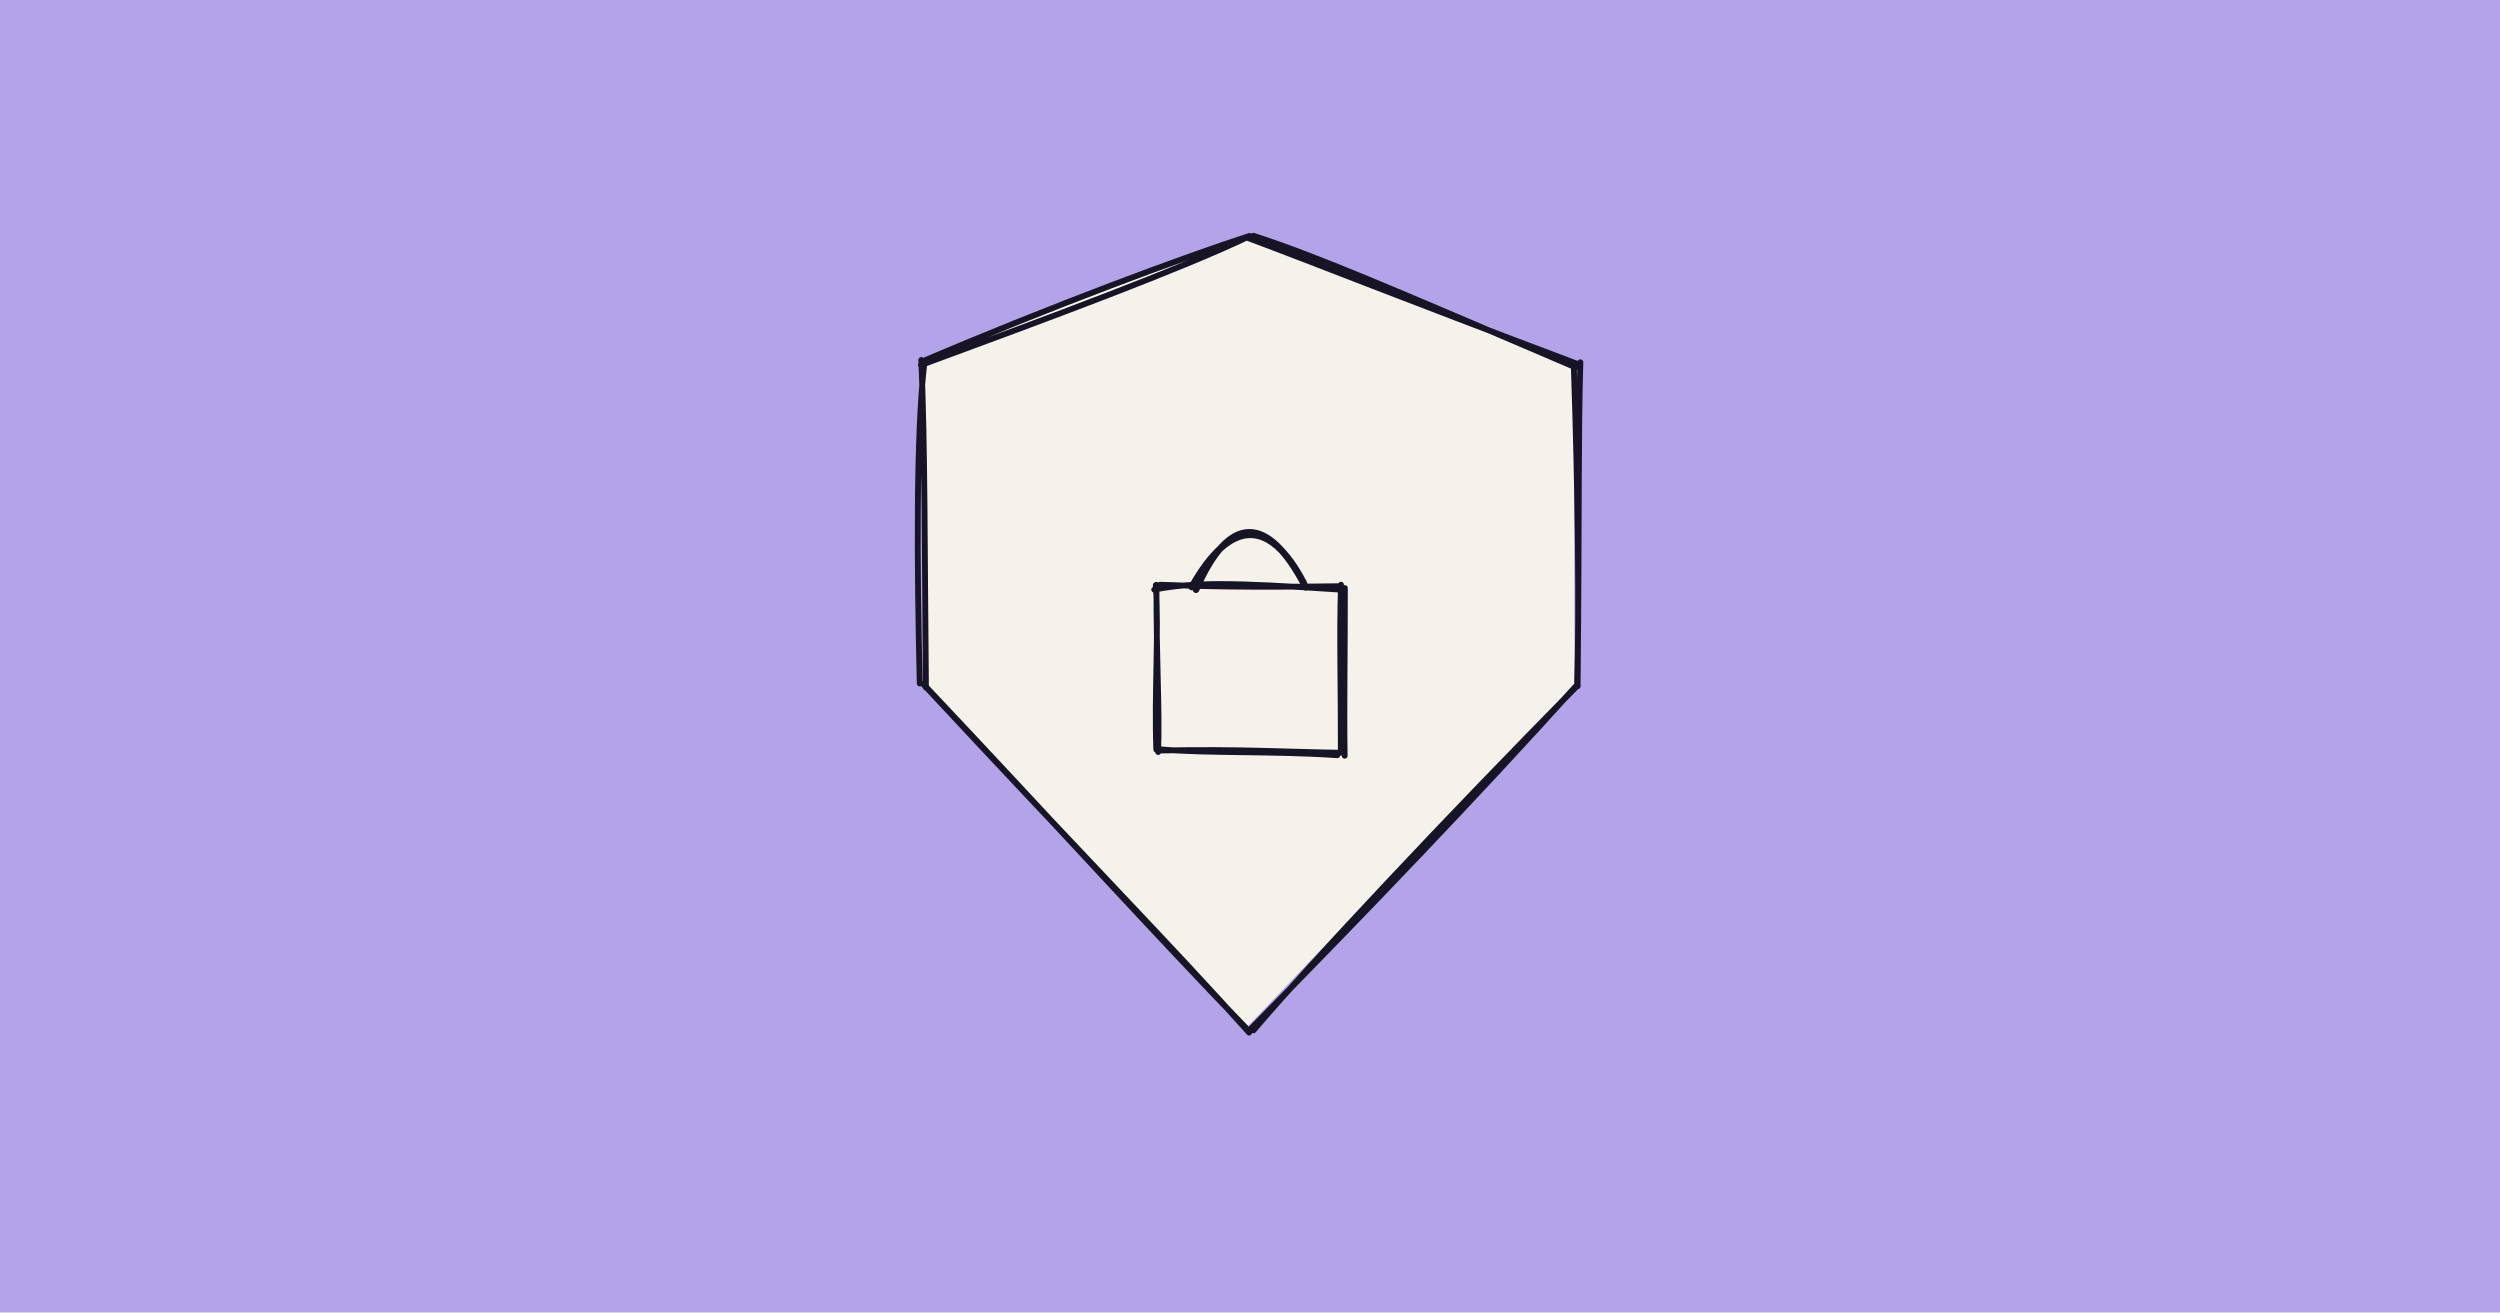
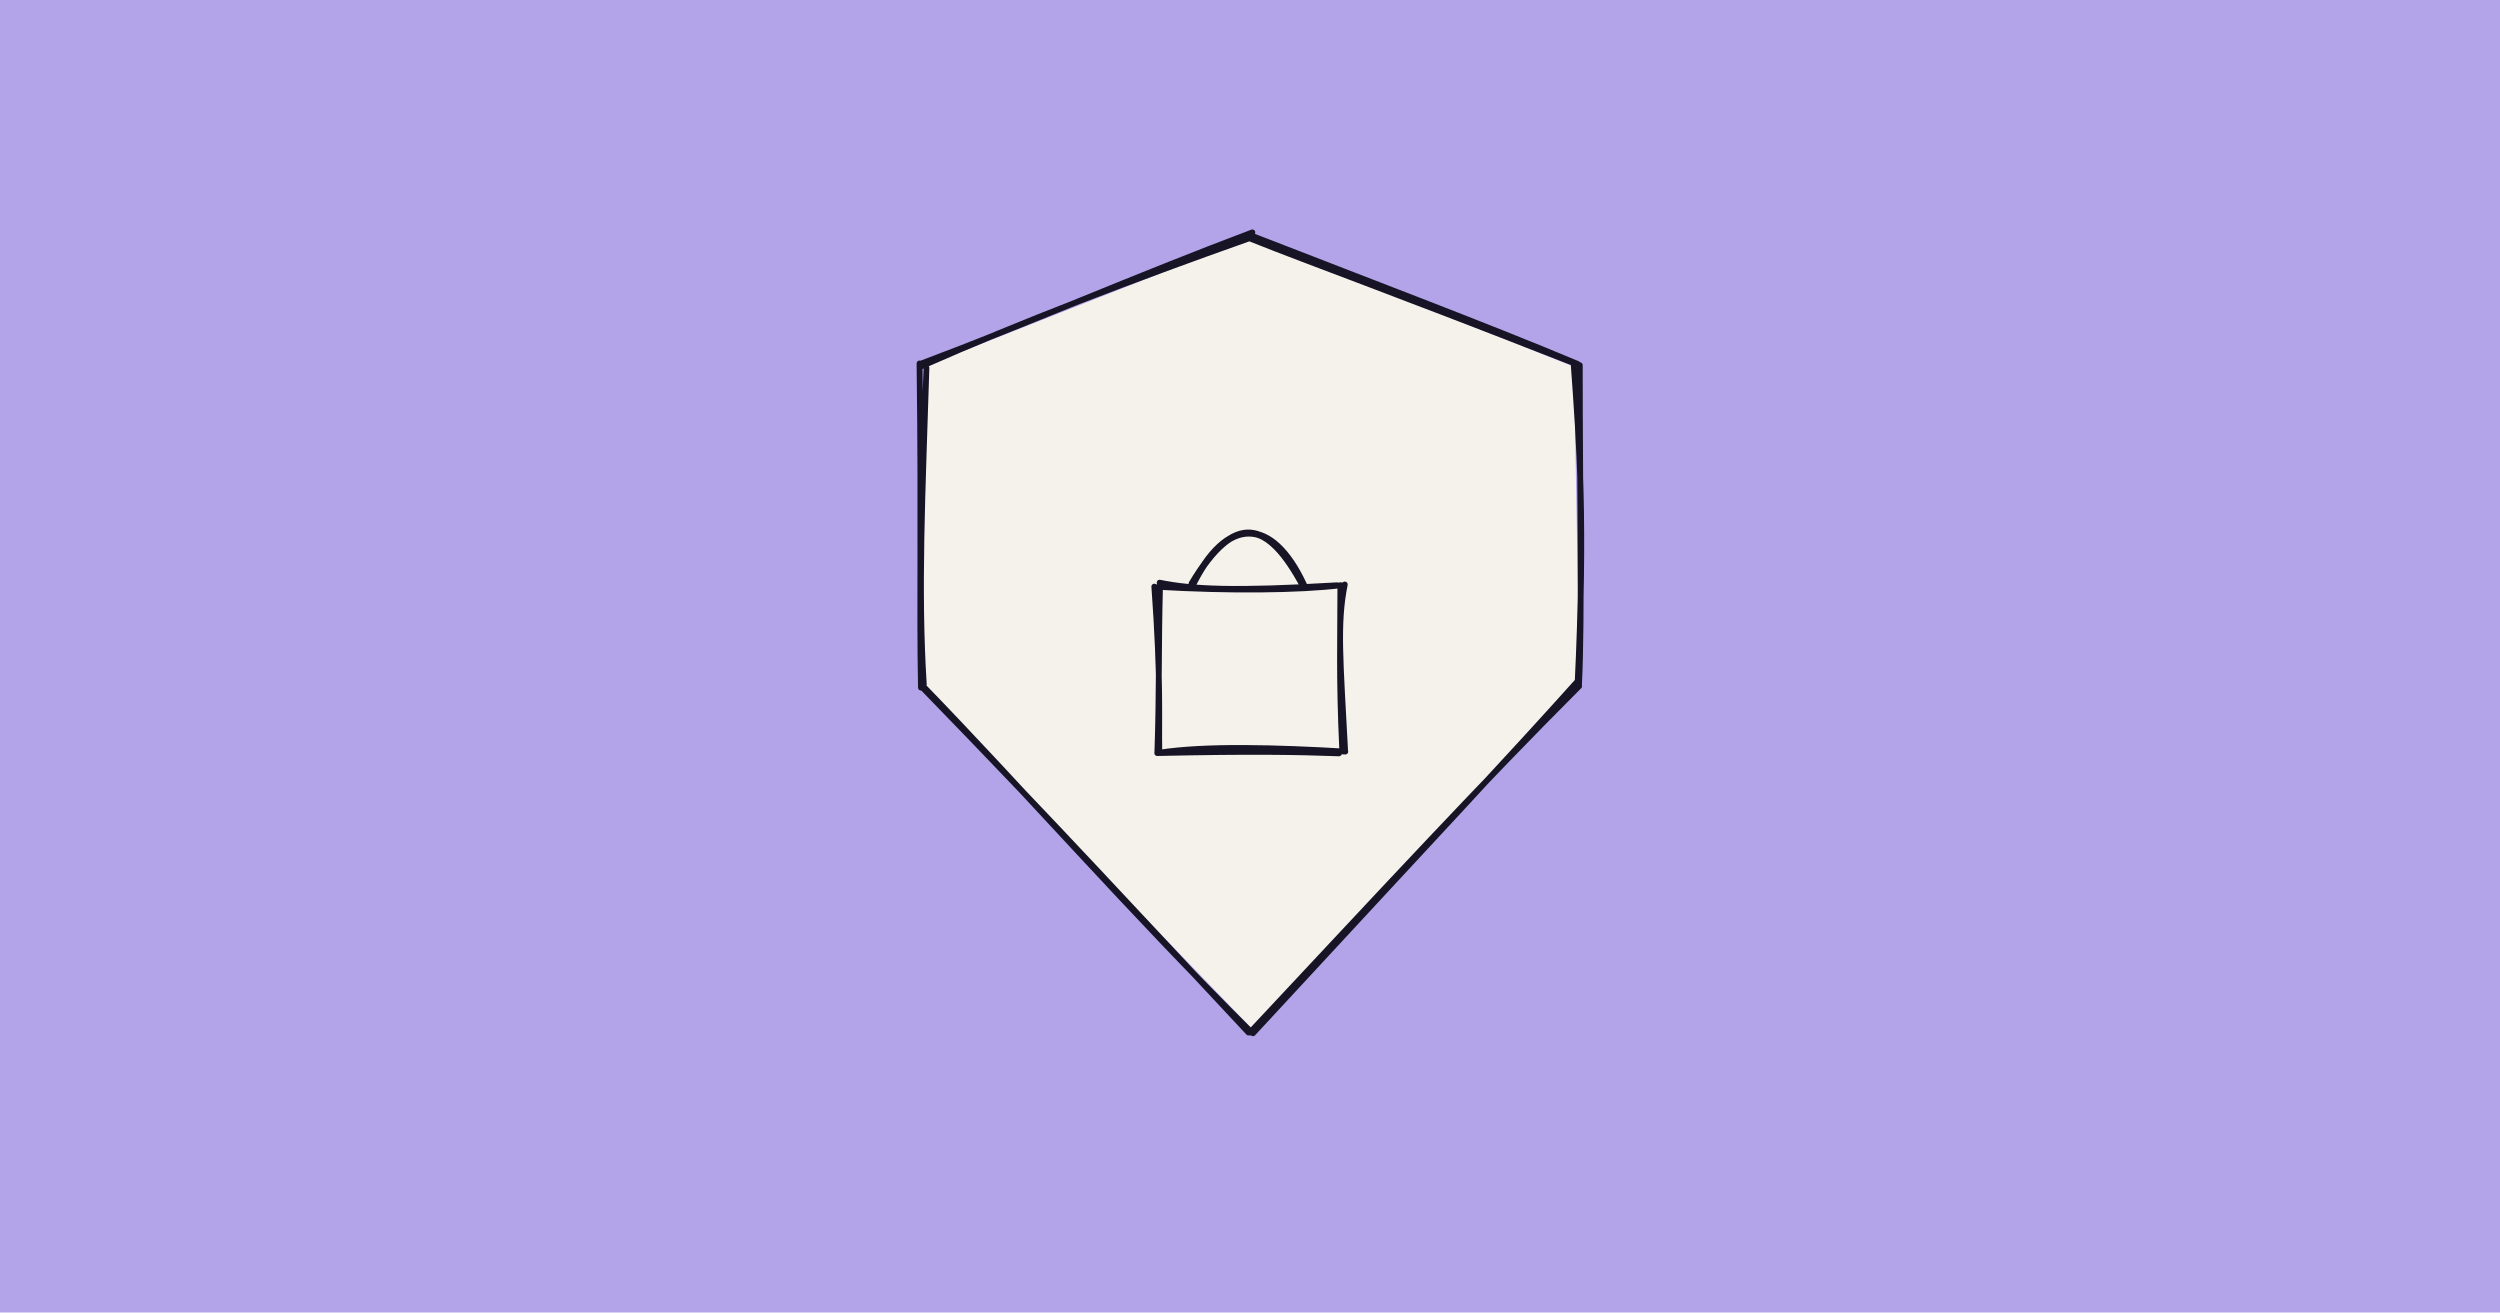
<svg xmlns="http://www.w3.org/2000/svg" width="1200" height="630" viewBox="0 0 1200 630">
  <rect width="1200" height="630" fill="#b3a4ea" />
  <g transform="translate(285,0) scale(0.875)">
-     <path d="M357.934 129.03 L537.52 200.142 L538.016 375.163 L357.762 564.088 L182.21 375.312 L179.144 197.919" stroke="none" stroke-width="0" fill="#F5F2EC" stroke-linecap="round" stroke-linejoin="round" />
-     <path d="M361.907 129.323 C398.106 141.201, 433.483 156.635, 538.496 201.502 M358.798 130.529 C397.443 144.957, 434.654 160.101, 541.119 200.193 M537.671 202.51 C539.905 268.038, 540.685 335.663, 539.46 374.279 M541.247 198.741 C540.026 237.921, 540.684 277.749, 539.732 376.475 M539.838 375.909 C467.303 449.401, 393.553 528.02, 361.896 565.25 M539.012 376.155 C483.874 437.277, 426.902 496.72, 359.508 565.325 M358.059 564.147 C306.59 511.005, 257.475 456.499, 180.813 375.233 M359.511 566.449 C316.54 518.422, 272.492 473.948, 180.618 375.152 M182.234 377.208 C181.503 309.019, 181.754 242.554, 179.671 197.478 M178.822 374.953 C177.214 307.252, 176.903 238.353, 181.244 200.24 M179.83 198.433 C252.087 167.609, 324.043 140.97, 359.733 129.41 M179.467 200.298 C250.031 174.334, 323.036 147.234, 359.505 129.679" stroke="#171425" stroke-width="3.2" fill="none" stroke-linecap="round" stroke-linejoin="round" />
-     <path d="M311.947 324.227 L409.982 321.778 L409.306 410.713 L310.66 412.243" stroke="none" stroke-width="0" fill="#F5F2EC" stroke-linecap="round" stroke-linejoin="round" />
-     <path d="M307.452 323.454 C328.589 319.325, 349.931 319.445, 408.58 323.402 M310.766 320.769 C333.231 321.57, 355.504 322.321, 408.774 321.579 M412.048 322.567 C412.122 355.225, 411.492 386.72, 411.937 414.577 M409.917 320.75 C408.96 347.926, 409.925 377.678, 409.821 411.855 M407.883 414.312 C373.09 411.878, 336.278 413.413, 310.252 411.013 M409.496 412.926 C381.293 412.545, 354.768 410.84, 311.189 411.697 M308.598 411.216 C307.443 381.088, 310.081 346.137, 308.313 320.959 M309.62 412.54 C310.483 387.991, 308.523 361.422, 308.705 320.78" stroke="#171425" stroke-width="3.2" fill="none" stroke-linecap="round" stroke-linejoin="round" />
-     <path d="M328 322 C349.013 284.499, 370.773 283.959, 389.439 319.716 M330.4 323.507 C348.542 281.722, 369.667 281.737, 390.573 322.17" stroke="#171425" stroke-width="3.6" fill="none" stroke-linecap="round" stroke-linejoin="round" />
+     <path d="M360.292 130.516 L537.693 201.18 L540.805 374.068 L362.209 565.513 L178.364 374.881 L180.736 201.14" stroke="none" stroke-width="0" fill="#F5F2EC" stroke-linecap="round" stroke-linejoin="round" />
+     <path d="M359.683 130.702 C398.142 146.006, 430.615 157.253, 537.673 199.162 M360.273 129.072 C424.688 154.168, 490.893 179.118, 539.702 199.638 M537.612 200.579 C540.636 242.511, 543.989 286.385, 539.661 376.094 M540.908 200.326 C540.871 268.828, 542.325 338.83, 540.484 375.381 M539.188 374.304 C502.413 415.339, 464.803 455.172, 361.635 566.813 M540.537 376.427 C487.953 429.002, 436.724 484.429, 359.935 566.452 M359.37 564.853 C295.249 501.202, 234.784 432.146, 180.177 375.899 M359.166 566.401 C305.947 509.508, 252.672 451.53, 180.058 376.902 M181.047 375.383 C177.804 323.254, 180.341 271.88, 182.497 201.837 M179.492 377.199 C178.593 331.903, 179.838 287.775, 178.712 199.387 M178.74 199.772 C237.09 177.947, 296.681 151.813, 361.292 127.487 M179.457 201.048 C235.44 176.326, 294.756 153.669, 360.483 130.403" stroke="#171425" stroke-width="3.2" fill="none" stroke-linecap="round" stroke-linejoin="round" />
+     <path d="M309.857 320.278 L408.922 320.591 L407.481 413.425 L310.744 412.041" stroke="none" stroke-width="0" fill="#F5F2EC" stroke-linecap="round" stroke-linejoin="round" />
+     <path d="M310.427 319.633 C328.193 323.285, 351.822 324.41, 407.756 321.063 M309.641 321.912 C348 324.182, 386.854 323.878, 409.957 321.025 M411.989 320.636 C407.659 342.163, 409.603 362.372, 412.138 411.193 M409.578 322.335 C409.578 348.1, 408.738 372.093, 410.574 410.76 M412.268 412.297 C375.97 410.155, 335.076 408.918, 309.925 412.974 M408.809 413.268 C386.15 412.458, 360.925 411.977, 309.125 413.111 M310.241 412.103 C309.913 394.295, 311.195 372.753, 307.516 321.794 M309.187 412.48 C310.268 381.475, 309.812 351.759, 310.602 322.976" stroke="#171425" stroke-width="3.2" fill="none" stroke-linecap="round" stroke-linejoin="round" />
+     <path d="M328 322 C347.112 282.275, 372.153 283.551, 389.442 320.812 M328.116 320.175 C351.832 280.381, 369.86 285.399, 389.102 321.223" stroke="#171425" stroke-width="3.6" fill="none" stroke-linecap="round" stroke-linejoin="round" />
  </g>
</svg>
